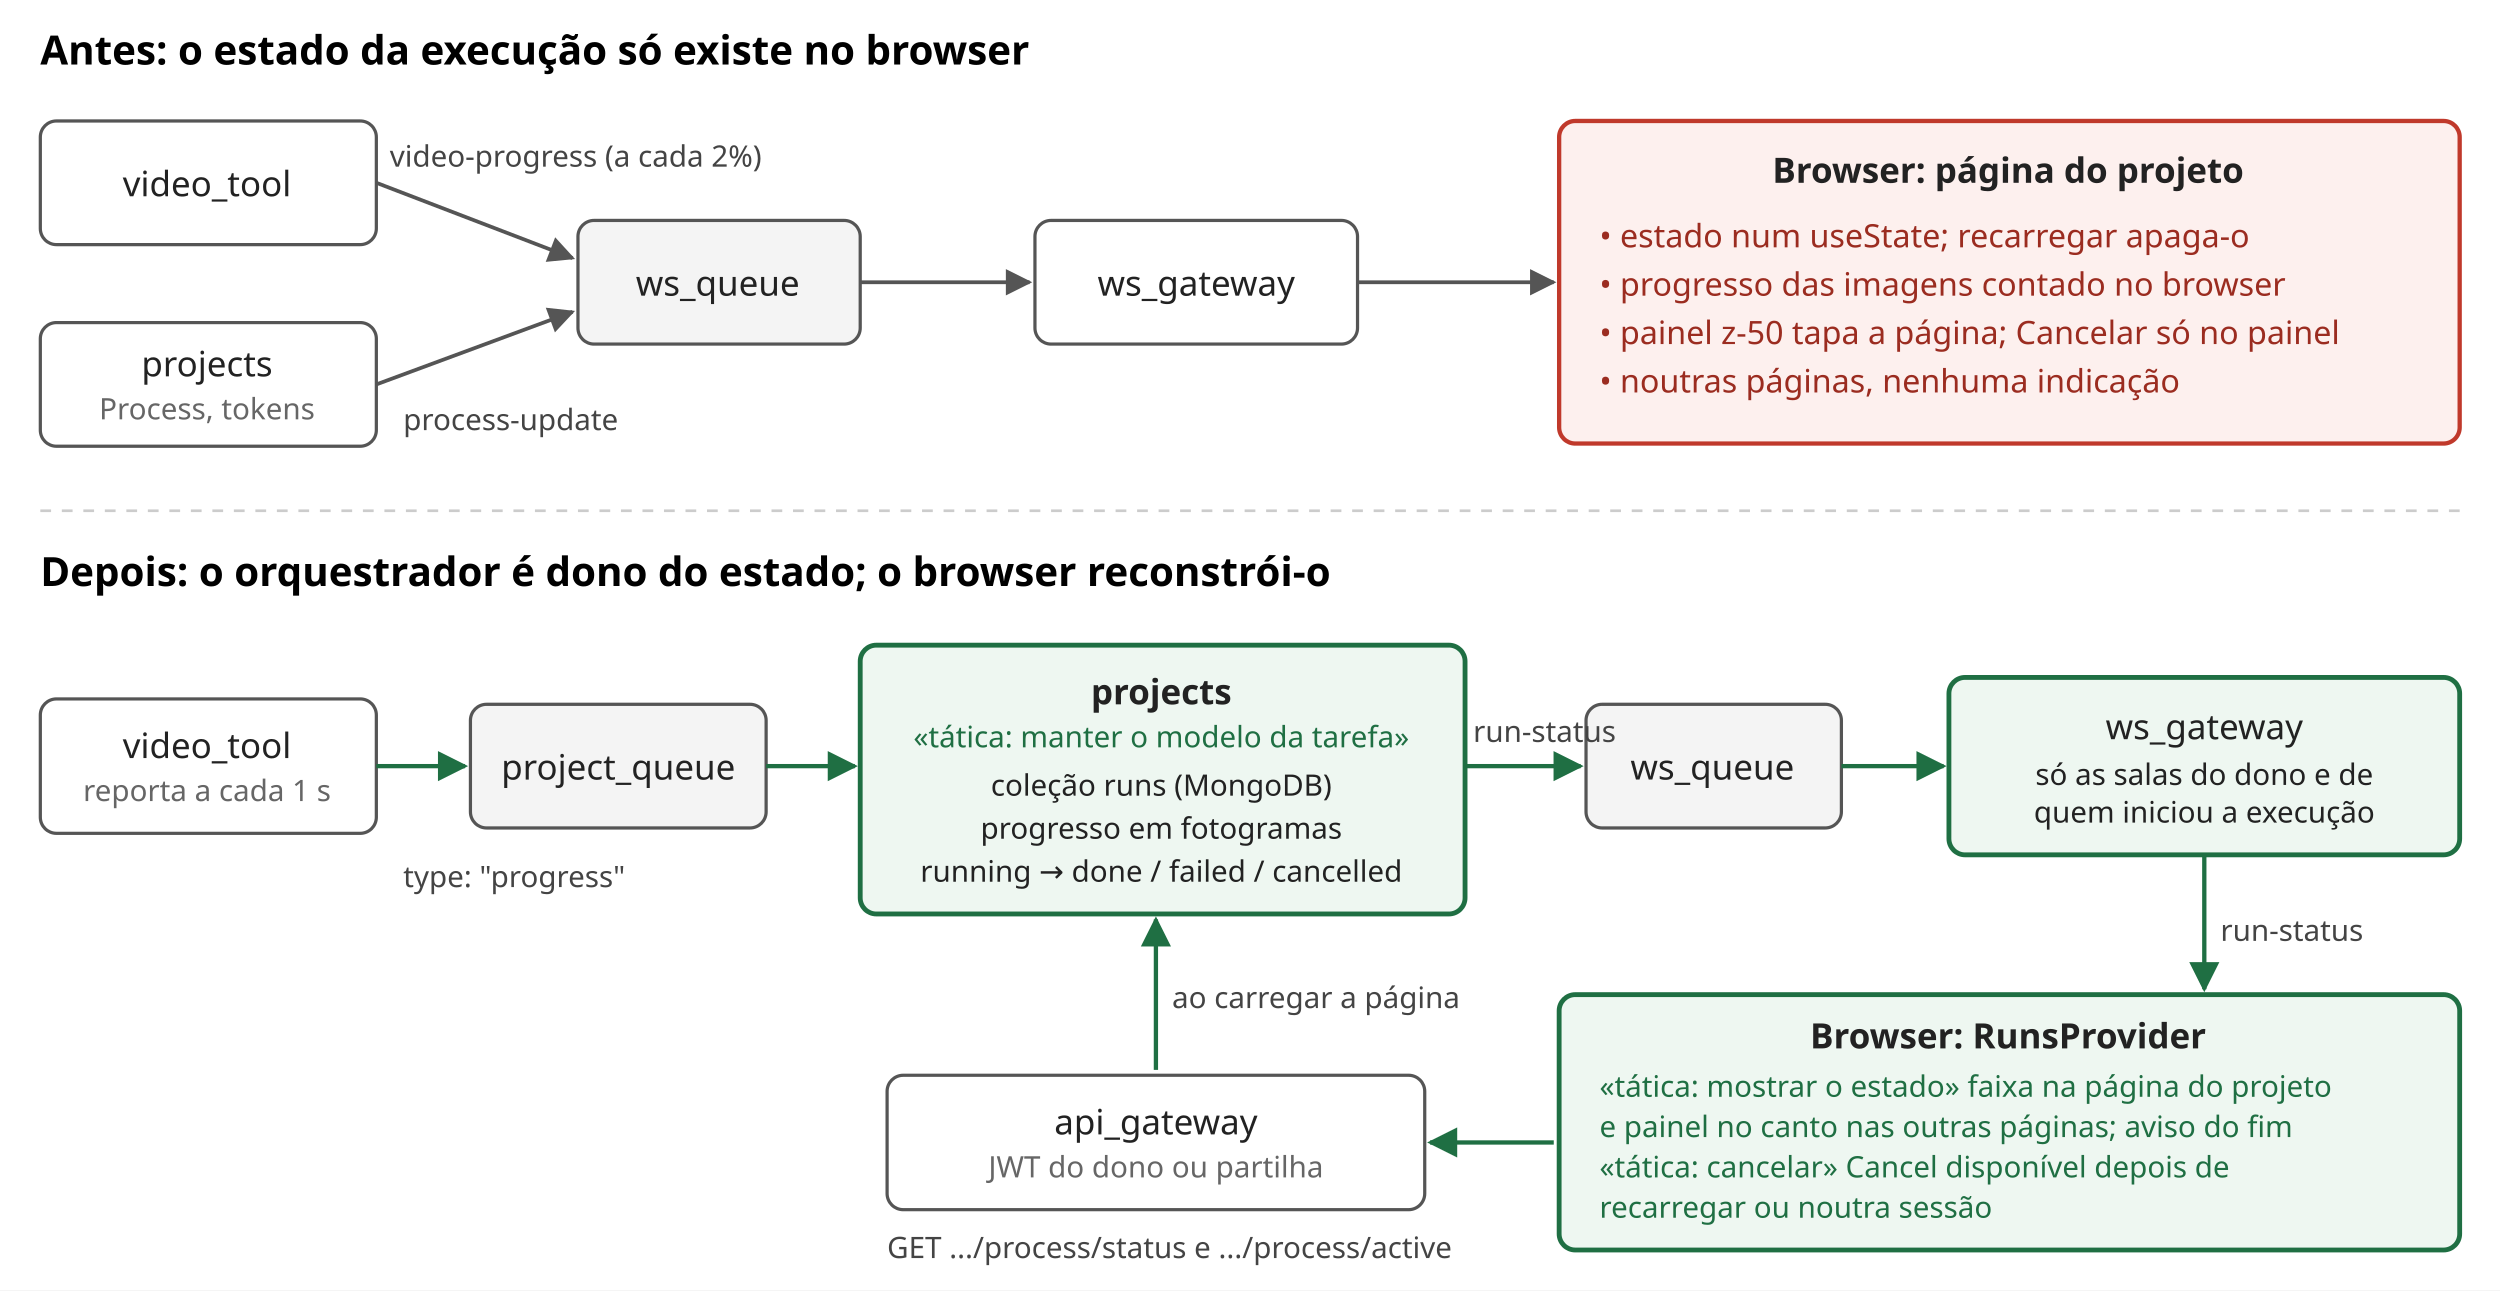
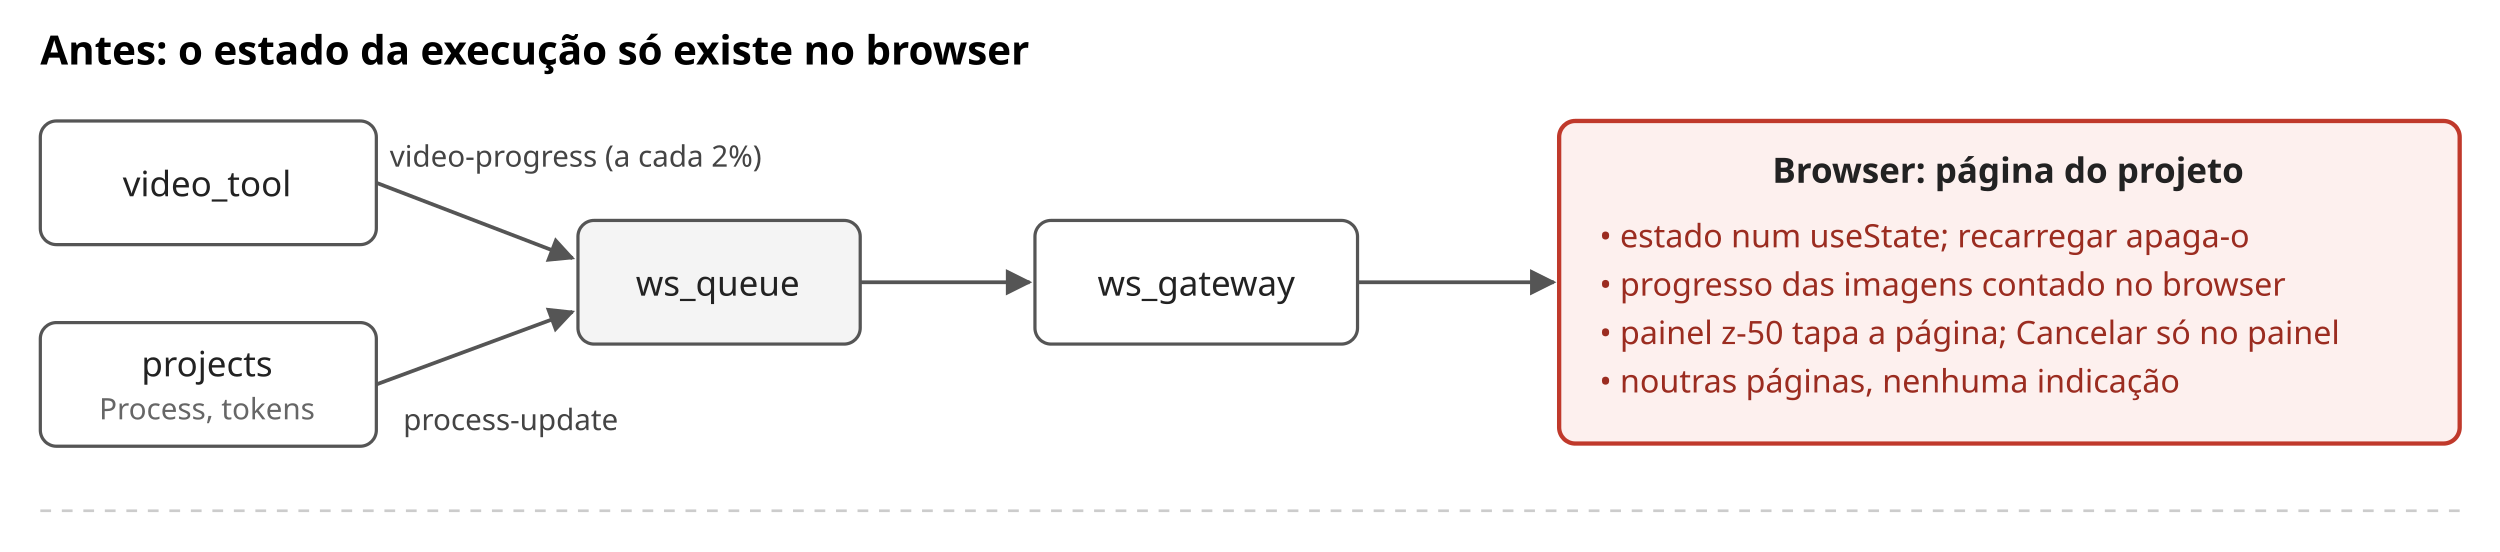
- <svg xmlns="http://www.w3.org/2000/svg" viewBox="0 0 930 480" font-family="Carlito, Calibri, sans-serif" font-size="13">
+ <svg xmlns="http://www.w3.org/2000/svg" viewBox="0 0 930 205" font-family="Carlito, Calibri, sans-serif" font-size="13">
  <defs>
    <marker id="a" viewBox="0 0 10 10" refX="9" refY="5" markerWidth="7" markerHeight="7" orient="auto">
      <path d="M0,0 L10,5 L0,10 z" fill="#555" />
    </marker>
    <marker id="g" viewBox="0 0 10 10" refX="9" refY="5" markerWidth="7" markerHeight="7" orient="auto">
      <path d="M0,0 L10,5 L0,10 z" fill="#1f6f43" />
    </marker>
  </defs>
  <rect x="0" y="0" width="930" height="480" fill="#ffffff" />
  <text x="15" y="24" font-weight="bold" font-size="15">Antes: o estado da execução só existe no browser</text>
  <g fill="#ffffff" stroke="#555" stroke-width="1.2">
    <rect x="15" y="45" width="125" height="46" rx="6" />
    <rect x="15" y="120" width="125" height="46" rx="6" />
    <rect x="215" y="82" width="105" height="46" rx="6" fill="#f4f4f4" />
    <rect x="385" y="82" width="120" height="46" rx="6" />
  </g>
  <rect x="580" y="45" width="335" height="120" rx="6" fill="#fdf0ee" stroke="#c0392b" stroke-width="1.6" />
  <g text-anchor="middle" fill="#222">
    <text x="77" y="73">video_tool</text>
    <text x="77" y="140">projects</text>
    <text x="77" y="156" font-size="11" fill="#666">Process, tokens</text>
    <text x="267" y="110">ws_queue</text>
    <text x="445" y="110">ws_gateway</text>
    <text x="747" y="68" font-weight="bold">Browser: página do projeto</text>
  </g>
  <g font-size="12" fill="#9b2c20">
    <text x="595" y="92">• estado num useState; recarregar apaga-o</text>
    <text x="595" y="110">• progresso das imagens contado no browser</text>
    <text x="595" y="128">• painel z-50 tapa a página; Cancelar só no painel</text>
    <text x="595" y="146">• noutras páginas, nenhuma indicação</text>
  </g>
  <g stroke="#555" stroke-width="1.4" fill="none" marker-end="url(#a)">
    <line x1="140" y1="68" x2="213" y2="96" />
    <line x1="140" y1="143" x2="213" y2="116" />
    <line x1="320" y1="105" x2="383" y2="105" />
    <line x1="505" y1="105" x2="578" y2="105" />
  </g>
  <g font-size="11" fill="#444">
    <text x="145" y="62">video-progress (a cada 2%)</text>
    <text x="150" y="160">process-update</text>
  </g>
  <line x1="15" y1="190" x2="915" y2="190" stroke="#ccc" stroke-dasharray="4 4" />
  <text x="15" y="218" font-weight="bold" font-size="15">Depois: o orquestrador é dono do estado; o browser reconstrói-o</text>
  <g fill="#ffffff" stroke="#555" stroke-width="1.2">
    <rect x="15" y="260" width="125" height="50" rx="6" />
    <rect x="175" y="262" width="110" height="46" rx="6" fill="#f4f4f4" />
    <rect x="590" y="262" width="95" height="46" rx="6" fill="#f4f4f4" />
    <rect x="330" y="400" width="200" height="50" rx="6" />
  </g>
  <rect x="320" y="240" width="225" height="100" rx="6" fill="#eef7f1" stroke="#1f6f43" stroke-width="1.8" />
  <rect x="725" y="252" width="190" height="66" rx="6" fill="#eef7f1" stroke="#1f6f43" stroke-width="1.8" />
  <rect x="580" y="370" width="335" height="95" rx="6" fill="#eef7f1" stroke="#1f6f43" stroke-width="1.8" />
  <g text-anchor="middle" fill="#222">
    <text x="77" y="282">video_tool</text>
    <text x="77" y="298" font-size="11" fill="#666">reporta a cada 1 s</text>
    <text x="230" y="290">project_queue</text>
    <text x="637" y="290">ws_queue</text>
    <text x="430" y="422">api_gateway</text>
    <text x="430" y="438" font-size="11" fill="#666">JWT do dono ou partilha</text>
    <text x="432" y="262" font-weight="bold">projects</text>
    <text x="432" y="278" font-size="11" fill="#1f6f43">«tática: manter o modelo da tarefa»</text>
    <text x="432" y="296" font-size="11">coleção runs (MongoDB)</text>
    <text x="432" y="312" font-size="11">progresso em fotogramas</text>
    <text x="432" y="328" font-size="11">running → done / failed / cancelled</text>
    <text x="820" y="275">ws_gateway</text>
    <text x="820" y="292" font-size="11">só as salas do dono e de</text>
    <text x="820" y="306" font-size="11">quem iniciou a execução</text>
    <text x="747" y="390" font-weight="bold">Browser: RunsProvider</text>
  </g>
  <g font-size="11" fill="#1f6f43">
    <text x="595" y="408">«tática: mostrar o estado» faixa na página do projeto</text>
    <text x="595" y="423">e painel no canto nas outras páginas; aviso do fim</text>
    <text x="595" y="438">«tática: cancelar» Cancel disponível depois de</text>
    <text x="595" y="453">recarregar ou noutra sessão</text>
  </g>
  <g stroke="#1f6f43" stroke-width="1.6" fill="none" marker-end="url(#g)">
    <line x1="140" y1="285" x2="173" y2="285" />
    <line x1="285" y1="285" x2="318" y2="285" />
    <line x1="545" y1="285" x2="588" y2="285" />
    <line x1="685" y1="285" x2="723" y2="285" />
    <line x1="820" y1="318" x2="820" y2="368" />
    <line x1="578" y1="425" x2="532" y2="425" />
    <line x1="430" y1="398" x2="430" y2="342" />
  </g>
  <g font-size="11" fill="#444">
    <text x="150" y="330">type: "progress"</text>
    <text x="548" y="276">run-status</text>
    <text x="826" y="350">run-status</text>
    <text x="330" y="468">GET .../process/status e .../process/active</text>
    <text x="436" y="375">ao carregar a página</text>
  </g>
</svg>
